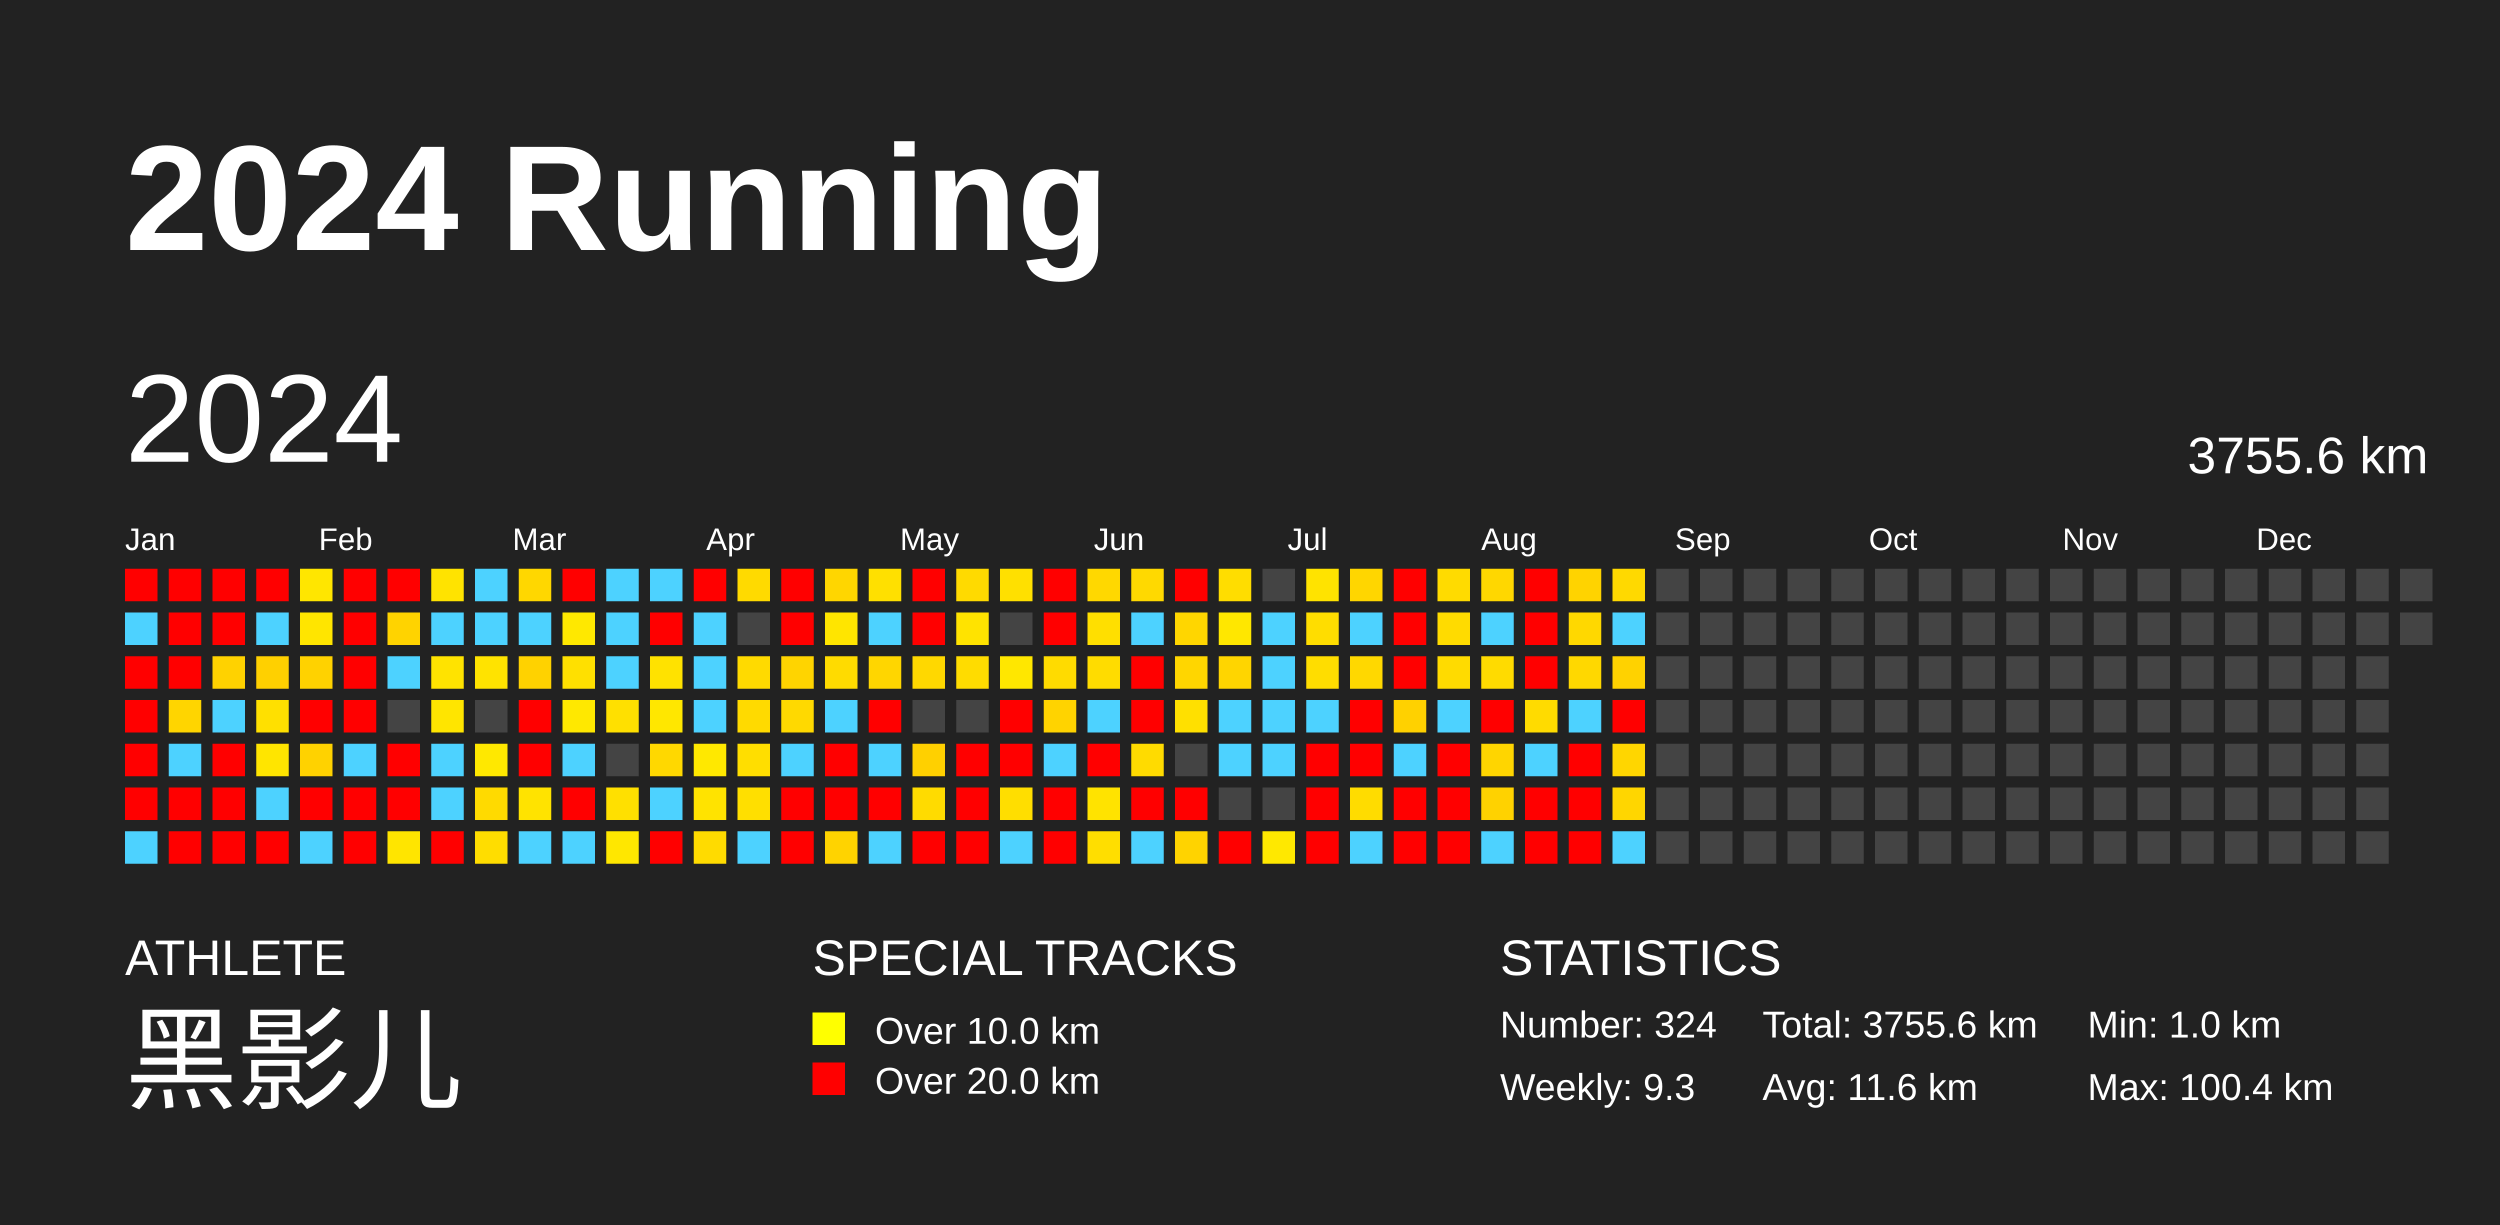
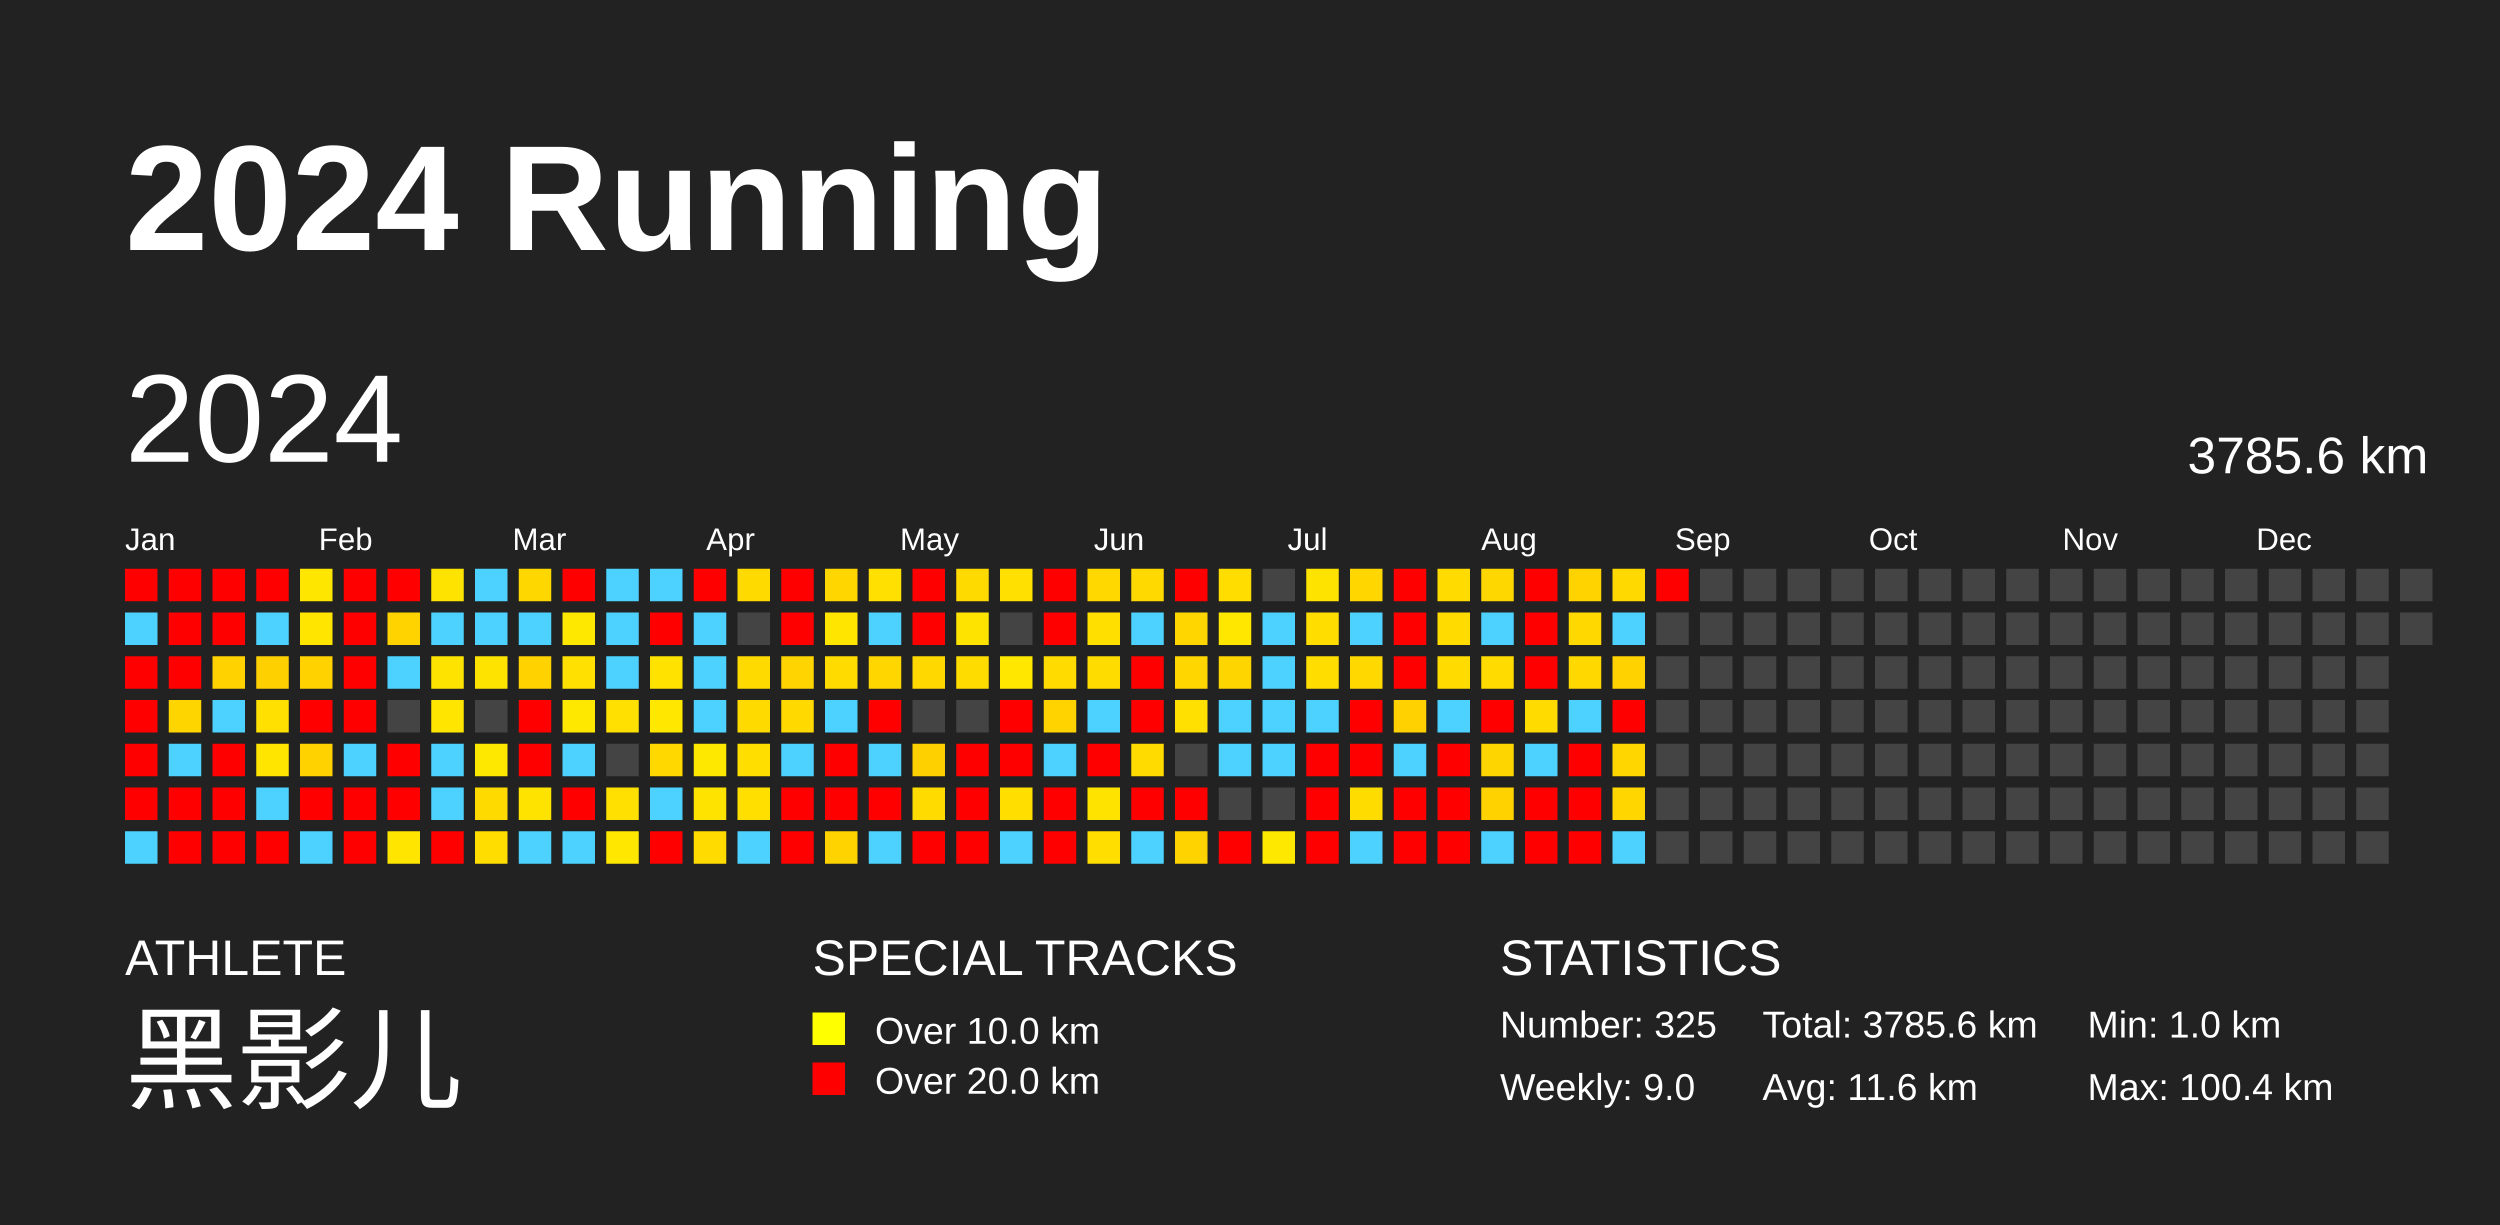
<svg xmlns="http://www.w3.org/2000/svg" baseProfile="full" height="98mm" version="1.1" viewBox="0,0,200,98" width="200mm">
  <defs />
  <rect fill="#222222" height="98" width="200" x="0" y="0" />
  <text fill="#FFFFFF" style="font-size:12px; font-family:Arial; font-weight:bold;" x="10" y="20">2024 Running</text>
  <text fill="#FFFFFF" style="font-size:4px; font-family:Arial" x="10" y="78">ATHLETE</text>
  <text fill="#FFFFFF" style="font-size:9px; font-family:Arial" x="10" y="88">黑影儿</text>
  <text fill="#FFFFFF" style="font-size:4px; font-family:Arial" x="65" y="78">SPECIAL TRACKS</text>
  <rect fill="yellow" height="2.6" width="2.6" x="65" y="81" />
  <text fill="#FFFFFF" style="font-size:3px; font-family:Arial" x="70" y="83.5">Over 10.0 km</text>
  <rect fill="red" height="2.6" width="2.6" x="65" y="85" />
  <text fill="#FFFFFF" style="font-size:3px; font-family:Arial" x="70" y="87.5">Over 20.0 km</text>
  <text fill="#FFFFFF" style="font-size:4px; font-family:Arial" x="120" y="78">STATISTICS</text>
-   <text fill="#FFFFFF" style="font-size:3px; font-family:Arial" x="120" y="83">Number: 324</text>
-   <text fill="#FFFFFF" style="font-size:3px; font-family:Arial" x="120" y="88">Weekly: 9.3</text>
-   <text fill="#FFFFFF" style="font-size:3px; font-family:Arial" x="141" y="83">Total: 3755.6 km</text>
+   <text fill="#FFFFFF" style="font-size:3px; font-family:Arial" x="120" y="83">Number: 325</text>
+   <text fill="#FFFFFF" style="font-size:3px; font-family:Arial" x="120" y="88">Weekly: 9.0</text>
+   <text fill="#FFFFFF" style="font-size:3px; font-family:Arial" x="141" y="83">Total: 3785.6 km</text>
  <text fill="#FFFFFF" style="font-size:3px; font-family:Arial" x="141" y="88">Avg: 11.6 km</text>
  <text fill="#FFFFFF" style="font-size:3px; font-family:Arial" x="167" y="83">Min: 1.0 km</text>
  <text fill="#FFFFFF" style="font-size:3px; font-family:Arial" x="167" y="88">Max: 100.4 km</text>
  <text dominant-baseline="hanging" fill="#FFFFFF" style="font-size:10.0px; font-family:Arial;" x="10" y="30">2024</text>
-   <text dominant-baseline="hanging" fill="#FFFFFF" style="font-size:4.125px; font-family:Arial;" x="175" y="35">3755.6 km</text>
+   <text dominant-baseline="hanging" fill="#FFFFFF" style="font-size:4.125px; font-family:Arial;" x="175" y="35">3785.6 km</text>
  <text fill="#FFFFFF" style="font-size:2.5px; font-family:Arial" x="10.0" y="44">Jan</text>
  <text fill="#FFFFFF" style="font-size:2.5px; font-family:Arial" x="25.5" y="44">Feb</text>
  <text fill="#FFFFFF" style="font-size:2.5px; font-family:Arial" x="41.0" y="44">Mar</text>
  <text fill="#FFFFFF" style="font-size:2.5px; font-family:Arial" x="56.5" y="44">Apr</text>
  <text fill="#FFFFFF" style="font-size:2.5px; font-family:Arial" x="72.0" y="44">May</text>
  <text fill="#FFFFFF" style="font-size:2.5px; font-family:Arial" x="87.5" y="44">Jun</text>
  <text fill="#FFFFFF" style="font-size:2.5px; font-family:Arial" x="103.0" y="44">Jul</text>
  <text fill="#FFFFFF" style="font-size:2.5px; font-family:Arial" x="118.5" y="44">Aug</text>
  <text fill="#FFFFFF" style="font-size:2.5px; font-family:Arial" x="134.0" y="44">Sep</text>
  <text fill="#FFFFFF" style="font-size:2.5px; font-family:Arial" x="149.5" y="44">Oct</text>
  <text fill="#FFFFFF" style="font-size:2.5px; font-family:Arial" x="165.0" y="44">Nov</text>
  <text fill="#FFFFFF" style="font-size:2.5px; font-family:Arial" x="180.5" y="44">Dec</text>
  <rect fill="red" height="2.6" width="2.6" x="10.0" y="45.5" />
  <rect fill="#4dd2ff" height="2.6" width="2.6" x="10.0" y="49.0" />
  <rect fill="red" height="2.6" width="2.6" x="10.0" y="52.5" />
  <rect fill="red" height="2.6" width="2.6" x="10.0" y="56.0" />
  <rect fill="red" height="2.6" width="2.6" x="10.0" y="59.5" />
  <rect fill="red" height="2.6" width="2.6" x="10.0" y="63.0" />
  <rect fill="#4dd2ff" height="2.6" width="2.6" x="10.0" y="66.5" />
  <rect fill="red" height="2.6" width="2.6" x="13.5" y="45.5" />
  <rect fill="red" height="2.6" width="2.6" x="13.5" y="49.0" />
  <rect fill="red" height="2.6" width="2.6" x="13.5" y="52.5" />
  <rect fill="#ffd500" height="2.6" width="2.6" x="13.5" y="56.0" />
  <rect fill="#4dd2ff" height="2.6" width="2.6" x="13.5" y="59.5" />
  <rect fill="red" height="2.6" width="2.6" x="13.5" y="63.0" />
  <rect fill="red" height="2.6" width="2.6" x="13.5" y="66.5" />
  <rect fill="red" height="2.6" width="2.6" x="17.0" y="45.5" />
  <rect fill="red" height="2.6" width="2.6" x="17.0" y="49.0" />
  <rect fill="#ffd200" height="2.6" width="2.6" x="17.0" y="52.5" />
  <rect fill="#4dd2ff" height="2.6" width="2.6" x="17.0" y="56.0" />
  <rect fill="red" height="2.6" width="2.6" x="17.0" y="59.5" />
  <rect fill="red" height="2.6" width="2.6" x="17.0" y="63.0" />
  <rect fill="red" height="2.6" width="2.6" x="17.0" y="66.5" />
  <rect fill="red" height="2.6" width="2.6" x="20.5" y="45.5" />
  <rect fill="#4dd2ff" height="2.6" width="2.6" x="20.5" y="49.0" />
  <rect fill="#ffd000" height="2.6" width="2.6" x="20.5" y="52.5" />
  <rect fill="#ffe000" height="2.6" width="2.6" x="20.5" y="56.0" />
  <rect fill="#ffe500" height="2.6" width="2.6" x="20.5" y="59.5" />
  <rect fill="#4dd2ff" height="2.6" width="2.6" x="20.5" y="63.0" />
  <rect fill="red" height="2.6" width="2.6" x="20.5" y="66.5" />
  <rect fill="#ffe600" height="2.6" width="2.6" x="24.0" y="45.5" />
  <rect fill="#ffe500" height="2.6" width="2.6" x="24.0" y="49.0" />
  <rect fill="#ffd200" height="2.6" width="2.6" x="24.0" y="52.5" />
  <rect fill="red" height="2.6" width="2.6" x="24.0" y="56.0" />
  <rect fill="#ffd200" height="2.6" width="2.6" x="24.0" y="59.5" />
  <rect fill="red" height="2.6" width="2.6" x="24.0" y="63.0" />
  <rect fill="#4dd2ff" height="2.6" width="2.6" x="24.0" y="66.5" />
  <rect fill="red" height="2.6" width="2.6" x="27.5" y="45.5" />
  <rect fill="red" height="2.6" width="2.6" x="27.5" y="49.0" />
  <rect fill="red" height="2.6" width="2.6" x="27.5" y="52.5" />
  <rect fill="red" height="2.6" width="2.6" x="27.5" y="56.0" />
  <rect fill="#4dd2ff" height="2.6" width="2.6" x="27.5" y="59.5" />
  <rect fill="red" height="2.6" width="2.6" x="27.5" y="63.0" />
  <rect fill="red" height="2.6" width="2.6" x="27.5" y="66.5" />
  <rect fill="red" height="2.6" width="2.6" x="31.0" y="45.5" />
  <rect fill="#ffd300" height="2.6" width="2.6" x="31.0" y="49.0" />
  <rect fill="#4dd2ff" height="2.6" width="2.6" x="31.0" y="52.5" />
  <rect fill="#444444" height="2.6" width="2.6" x="31.0" y="56.0" />
  <rect fill="red" height="2.6" width="2.6" x="31.0" y="59.5" />
  <rect fill="red" height="2.6" width="2.6" x="31.0" y="63.0" />
  <rect fill="#ffe500" height="2.6" width="2.6" x="31.0" y="66.5" />
  <rect fill="#ffe300" height="2.6" width="2.6" x="34.5" y="45.5" />
  <rect fill="#4dd2ff" height="2.6" width="2.6" x="34.5" y="49.0" />
  <rect fill="#ffe300" height="2.6" width="2.6" x="34.5" y="52.5" />
  <rect fill="#ffe500" height="2.6" width="2.6" x="34.5" y="56.0" />
  <rect fill="#4dd2ff" height="2.6" width="2.6" x="34.5" y="59.5" />
  <rect fill="#4dd2ff" height="2.6" width="2.6" x="34.5" y="63.0" />
  <rect fill="red" height="2.6" width="2.6" x="34.5" y="66.5" />
  <rect fill="#4dd2ff" height="2.6" width="2.6" x="38.0" y="45.5" />
  <rect fill="#4dd2ff" height="2.6" width="2.6" x="38.0" y="49.0" />
  <rect fill="#ffe300" height="2.6" width="2.6" x="38.0" y="52.5" />
  <rect fill="#444444" height="2.6" width="2.6" x="38.0" y="56.0" />
  <rect fill="#ffe800" height="2.6" width="2.6" x="38.0" y="59.5" />
  <rect fill="#ffda00" height="2.6" width="2.6" x="38.0" y="63.0" />
  <rect fill="#ffdd00" height="2.6" width="2.6" x="38.0" y="66.5" />
  <rect fill="#ffd700" height="2.6" width="2.6" x="41.5" y="45.5" />
  <rect fill="#4dd2ff" height="2.6" width="2.6" x="41.5" y="49.0" />
  <rect fill="#ffd200" height="2.6" width="2.6" x="41.5" y="52.5" />
  <rect fill="red" height="2.6" width="2.6" x="41.5" y="56.0" />
  <rect fill="red" height="2.6" width="2.6" x="41.5" y="59.5" />
  <rect fill="#ffe300" height="2.6" width="2.6" x="41.5" y="63.0" />
  <rect fill="#4dd2ff" height="2.6" width="2.6" x="41.5" y="66.5" />
  <rect fill="red" height="2.6" width="2.6" x="45.0" y="45.5" />
  <rect fill="#ffe800" height="2.6" width="2.6" x="45.0" y="49.0" />
  <rect fill="#ffe000" height="2.6" width="2.6" x="45.0" y="52.5" />
  <rect fill="#ffe800" height="2.6" width="2.6" x="45.0" y="56.0" />
  <rect fill="#4dd2ff" height="2.6" width="2.6" x="45.0" y="59.5" />
  <rect fill="red" height="2.6" width="2.6" x="45.0" y="63.0" />
  <rect fill="#4dd2ff" height="2.6" width="2.6" x="45.0" y="66.5" />
  <rect fill="#4dd2ff" height="2.6" width="2.6" x="48.5" y="45.5" />
  <rect fill="#4dd2ff" height="2.6" width="2.6" x="48.5" y="49.0" />
  <rect fill="#4dd2ff" height="2.6" width="2.6" x="48.5" y="52.5" />
  <rect fill="#ffe000" height="2.6" width="2.6" x="48.5" y="56.0" />
  <rect fill="#444444" height="2.6" width="2.6" x="48.5" y="59.5" />
  <rect fill="#ffe000" height="2.6" width="2.6" x="48.5" y="63.0" />
  <rect fill="#ffe700" height="2.6" width="2.6" x="48.5" y="66.5" />
  <rect fill="#4dd2ff" height="2.6" width="2.6" x="52.0" y="45.5" />
  <rect fill="red" height="2.6" width="2.6" x="52.0" y="49.0" />
  <rect fill="#ffe200" height="2.6" width="2.6" x="52.0" y="52.5" />
  <rect fill="#ffe700" height="2.6" width="2.6" x="52.0" y="56.0" />
  <rect fill="#ffd800" height="2.6" width="2.6" x="52.0" y="59.5" />
  <rect fill="#4dd2ff" height="2.6" width="2.6" x="52.0" y="63.0" />
  <rect fill="red" height="2.6" width="2.6" x="52.0" y="66.5" />
  <rect fill="red" height="2.6" width="2.6" x="55.5" y="45.5" />
  <rect fill="#4dd2ff" height="2.6" width="2.6" x="55.5" y="49.0" />
  <rect fill="#4dd2ff" height="2.6" width="2.6" x="55.5" y="52.5" />
  <rect fill="#4dd2ff" height="2.6" width="2.6" x="55.5" y="56.0" />
  <rect fill="#ffe800" height="2.6" width="2.6" x="55.5" y="59.5" />
  <rect fill="#ffe300" height="2.6" width="2.6" x="55.5" y="63.0" />
  <rect fill="#ffdb00" height="2.6" width="2.6" x="55.5" y="66.5" />
  <rect fill="#ffda00" height="2.6" width="2.6" x="59.0" y="45.5" />
  <rect fill="#444444" height="2.6" width="2.6" x="59.0" y="49.0" />
  <rect fill="#ffda00" height="2.6" width="2.6" x="59.0" y="52.5" />
  <rect fill="#ffda00" height="2.6" width="2.6" x="59.0" y="56.0" />
  <rect fill="#ffde00" height="2.6" width="2.6" x="59.0" y="59.5" />
  <rect fill="#ffdf00" height="2.6" width="2.6" x="59.0" y="63.0" />
  <rect fill="#4dd2ff" height="2.6" width="2.6" x="59.0" y="66.5" />
  <rect fill="red" height="2.6" width="2.6" x="62.5" y="45.5" />
  <rect fill="red" height="2.6" width="2.6" x="62.5" y="49.0" />
  <rect fill="#ffd400" height="2.6" width="2.6" x="62.5" y="52.5" />
  <rect fill="#ffd900" height="2.6" width="2.6" x="62.5" y="56.0" />
  <rect fill="#4dd2ff" height="2.6" width="2.6" x="62.5" y="59.5" />
  <rect fill="red" height="2.6" width="2.6" x="62.5" y="63.0" />
  <rect fill="red" height="2.6" width="2.6" x="62.5" y="66.5" />
  <rect fill="#ffd600" height="2.6" width="2.6" x="66.0" y="45.5" />
  <rect fill="#ffe500" height="2.6" width="2.6" x="66.0" y="49.0" />
  <rect fill="#ffdb00" height="2.6" width="2.6" x="66.0" y="52.5" />
  <rect fill="#4dd2ff" height="2.6" width="2.6" x="66.0" y="56.0" />
  <rect fill="red" height="2.6" width="2.6" x="66.0" y="59.5" />
  <rect fill="red" height="2.6" width="2.6" x="66.0" y="63.0" />
  <rect fill="#ffd300" height="2.6" width="2.6" x="66.0" y="66.5" />
  <rect fill="#ffe000" height="2.6" width="2.6" x="69.5" y="45.5" />
  <rect fill="#4dd2ff" height="2.6" width="2.6" x="69.5" y="49.0" />
  <rect fill="#ffd600" height="2.6" width="2.6" x="69.5" y="52.5" />
  <rect fill="red" height="2.6" width="2.6" x="69.5" y="56.0" />
  <rect fill="#4dd2ff" height="2.6" width="2.6" x="69.5" y="59.5" />
  <rect fill="red" height="2.6" width="2.6" x="69.5" y="63.0" />
  <rect fill="#4dd2ff" height="2.6" width="2.6" x="69.5" y="66.5" />
  <rect fill="red" height="2.6" width="2.6" x="73.0" y="45.5" />
  <rect fill="red" height="2.6" width="2.6" x="73.0" y="49.0" />
  <rect fill="#ffd800" height="2.6" width="2.6" x="73.0" y="52.5" />
  <rect fill="#444444" height="2.6" width="2.6" x="73.0" y="56.0" />
  <rect fill="#ffd000" height="2.6" width="2.6" x="73.0" y="59.5" />
  <rect fill="#ffdb00" height="2.6" width="2.6" x="73.0" y="63.0" />
  <rect fill="red" height="2.6" width="2.6" x="73.0" y="66.5" />
  <rect fill="#ffda00" height="2.6" width="2.6" x="76.5" y="45.5" />
  <rect fill="#ffe300" height="2.6" width="2.6" x="76.5" y="49.0" />
  <rect fill="#ffdc00" height="2.6" width="2.6" x="76.5" y="52.5" />
  <rect fill="#444444" height="2.6" width="2.6" x="76.5" y="56.0" />
  <rect fill="red" height="2.6" width="2.6" x="76.5" y="59.5" />
  <rect fill="red" height="2.6" width="2.6" x="76.5" y="63.0" />
  <rect fill="red" height="2.6" width="2.6" x="76.5" y="66.5" />
  <rect fill="#ffe000" height="2.6" width="2.6" x="80.0" y="45.5" />
  <rect fill="#444444" height="2.6" width="2.6" x="80.0" y="49.0" />
  <rect fill="#ffe700" height="2.6" width="2.6" x="80.0" y="52.5" />
  <rect fill="red" height="2.6" width="2.6" x="80.0" y="56.0" />
  <rect fill="red" height="2.6" width="2.6" x="80.0" y="59.5" />
  <rect fill="#ffde00" height="2.6" width="2.6" x="80.0" y="63.0" />
  <rect fill="#4dd2ff" height="2.6" width="2.6" x="80.0" y="66.5" />
  <rect fill="red" height="2.6" width="2.6" x="83.5" y="45.5" />
  <rect fill="red" height="2.6" width="2.6" x="83.5" y="49.0" />
  <rect fill="#ffdb00" height="2.6" width="2.6" x="83.5" y="52.5" />
  <rect fill="#ffd300" height="2.6" width="2.6" x="83.5" y="56.0" />
  <rect fill="#4dd2ff" height="2.6" width="2.6" x="83.5" y="59.5" />
  <rect fill="red" height="2.6" width="2.6" x="83.5" y="63.0" />
  <rect fill="red" height="2.6" width="2.6" x="83.5" y="66.5" />
  <rect fill="#ffd800" height="2.6" width="2.6" x="87.0" y="45.5" />
  <rect fill="#ffdf00" height="2.6" width="2.6" x="87.0" y="49.0" />
  <rect fill="#ffdc00" height="2.6" width="2.6" x="87.0" y="52.5" />
  <rect fill="#4dd2ff" height="2.6" width="2.6" x="87.0" y="56.0" />
  <rect fill="red" height="2.6" width="2.6" x="87.0" y="59.5" />
  <rect fill="#ffe300" height="2.6" width="2.6" x="87.0" y="63.0" />
  <rect fill="#ffde00" height="2.6" width="2.6" x="87.0" y="66.5" />
  <rect fill="#ffd900" height="2.6" width="2.6" x="90.5" y="45.5" />
  <rect fill="#4dd2ff" height="2.6" width="2.6" x="90.5" y="49.0" />
  <rect fill="red" height="2.6" width="2.6" x="90.5" y="52.5" />
  <rect fill="red" height="2.6" width="2.6" x="90.5" y="56.0" />
  <rect fill="#ffdb00" height="2.6" width="2.6" x="90.5" y="59.5" />
  <rect fill="red" height="2.6" width="2.6" x="90.5" y="63.0" />
  <rect fill="#4dd2ff" height="2.6" width="2.6" x="90.5" y="66.5" />
  <rect fill="red" height="2.6" width="2.6" x="94.0" y="45.5" />
  <rect fill="#ffd600" height="2.6" width="2.6" x="94.0" y="49.0" />
  <rect fill="#ffd600" height="2.6" width="2.6" x="94.0" y="52.5" />
  <rect fill="#ffe000" height="2.6" width="2.6" x="94.0" y="56.0" />
  <rect fill="#444444" height="2.6" width="2.6" x="94.0" y="59.5" />
  <rect fill="red" height="2.6" width="2.6" x="94.0" y="63.0" />
  <rect fill="#ffd300" height="2.6" width="2.6" x="94.0" y="66.5" />
  <rect fill="#ffdd00" height="2.6" width="2.6" x="97.5" y="45.5" />
  <rect fill="#ffe700" height="2.6" width="2.6" x="97.5" y="49.0" />
  <rect fill="#ffd500" height="2.6" width="2.6" x="97.5" y="52.5" />
  <rect fill="#4dd2ff" height="2.6" width="2.6" x="97.5" y="56.0" />
  <rect fill="#4dd2ff" height="2.6" width="2.6" x="97.5" y="59.5" />
  <rect fill="#444444" height="2.6" width="2.6" x="97.5" y="63.0" />
  <rect fill="red" height="2.6" width="2.6" x="97.5" y="66.5" />
  <rect fill="#444444" height="2.6" width="2.6" x="101.0" y="45.5" />
  <rect fill="#4dd2ff" height="2.6" width="2.6" x="101.0" y="49.0" />
  <rect fill="#4dd2ff" height="2.6" width="2.6" x="101.0" y="52.5" />
  <rect fill="#4dd2ff" height="2.6" width="2.6" x="101.0" y="56.0" />
  <rect fill="#4dd2ff" height="2.6" width="2.6" x="101.0" y="59.5" />
  <rect fill="#444444" height="2.6" width="2.6" x="101.0" y="63.0" />
  <rect fill="#ffe800" height="2.6" width="2.6" x="101.0" y="66.5" />
  <rect fill="#ffe300" height="2.6" width="2.6" x="104.5" y="45.5" />
  <rect fill="#ffdd00" height="2.6" width="2.6" x="104.5" y="49.0" />
  <rect fill="#ffdd00" height="2.6" width="2.6" x="104.5" y="52.5" />
  <rect fill="#4dd2ff" height="2.6" width="2.6" x="104.5" y="56.0" />
  <rect fill="red" height="2.6" width="2.6" x="104.5" y="59.5" />
  <rect fill="red" height="2.6" width="2.6" x="104.5" y="63.0" />
  <rect fill="red" height="2.6" width="2.6" x="104.5" y="66.5" />
  <rect fill="#ffd600" height="2.6" width="2.6" x="108.0" y="45.5" />
  <rect fill="#4dd2ff" height="2.6" width="2.6" x="108.0" y="49.0" />
  <rect fill="#ffd800" height="2.6" width="2.6" x="108.0" y="52.5" />
  <rect fill="red" height="2.6" width="2.6" x="108.0" y="56.0" />
  <rect fill="red" height="2.6" width="2.6" x="108.0" y="59.5" />
  <rect fill="#ffdc00" height="2.6" width="2.6" x="108.0" y="63.0" />
  <rect fill="#4dd2ff" height="2.6" width="2.6" x="108.0" y="66.5" />
  <rect fill="red" height="2.6" width="2.6" x="111.5" y="45.5" />
  <rect fill="red" height="2.6" width="2.6" x="111.5" y="49.0" />
  <rect fill="red" height="2.6" width="2.6" x="111.5" y="52.5" />
  <rect fill="#ffd100" height="2.6" width="2.6" x="111.5" y="56.0" />
  <rect fill="#4dd2ff" height="2.6" width="2.6" x="111.5" y="59.5" />
  <rect fill="red" height="2.6" width="2.6" x="111.5" y="63.0" />
  <rect fill="red" height="2.6" width="2.6" x="111.5" y="66.5" />
  <rect fill="#ffdb00" height="2.6" width="2.6" x="115.0" y="45.5" />
  <rect fill="#ffdb00" height="2.6" width="2.6" x="115.0" y="49.0" />
  <rect fill="#ffdb00" height="2.6" width="2.6" x="115.0" y="52.5" />
  <rect fill="#4dd2ff" height="2.6" width="2.6" x="115.0" y="56.0" />
  <rect fill="red" height="2.6" width="2.6" x="115.0" y="59.5" />
  <rect fill="red" height="2.6" width="2.6" x="115.0" y="63.0" />
  <rect fill="red" height="2.6" width="2.6" x="115.0" y="66.5" />
  <rect fill="#ffd700" height="2.6" width="2.6" x="118.5" y="45.5" />
  <rect fill="#4dd2ff" height="2.6" width="2.6" x="118.5" y="49.0" />
  <rect fill="#ffdb00" height="2.6" width="2.6" x="118.5" y="52.5" />
  <rect fill="red" height="2.6" width="2.6" x="118.5" y="56.0" />
  <rect fill="#ffd500" height="2.6" width="2.6" x="118.5" y="59.5" />
  <rect fill="#ffd200" height="2.6" width="2.6" x="118.5" y="63.0" />
  <rect fill="#4dd2ff" height="2.6" width="2.6" x="118.5" y="66.5" />
  <rect fill="red" height="2.6" width="2.6" x="122.0" y="45.5" />
  <rect fill="red" height="2.6" width="2.6" x="122.0" y="49.0" />
  <rect fill="red" height="2.6" width="2.6" x="122.0" y="52.5" />
  <rect fill="#ffdb00" height="2.6" width="2.6" x="122.0" y="56.0" />
  <rect fill="#4dd2ff" height="2.6" width="2.6" x="122.0" y="59.5" />
  <rect fill="red" height="2.6" width="2.6" x="122.0" y="63.0" />
  <rect fill="red" height="2.6" width="2.6" x="122.0" y="66.5" />
  <rect fill="#ffd300" height="2.6" width="2.6" x="125.5" y="45.5" />
  <rect fill="#ffd800" height="2.6" width="2.6" x="125.5" y="49.0" />
  <rect fill="#ffd800" height="2.6" width="2.6" x="125.5" y="52.5" />
  <rect fill="#4dd2ff" height="2.6" width="2.6" x="125.5" y="56.0" />
  <rect fill="red" height="2.6" width="2.6" x="125.5" y="59.5" />
  <rect fill="red" height="2.6" width="2.6" x="125.5" y="63.0" />
  <rect fill="red" height="2.6" width="2.6" x="125.5" y="66.5" />
  <rect fill="#ffd900" height="2.6" width="2.6" x="129.0" y="45.5" />
  <rect fill="#4dd2ff" height="2.6" width="2.6" x="129.0" y="49.0" />
  <rect fill="#ffd200" height="2.6" width="2.6" x="129.0" y="52.5" />
  <rect fill="red" height="2.6" width="2.6" x="129.0" y="56.0" />
  <rect fill="#ffd600" height="2.6" width="2.6" x="129.0" y="59.5" />
  <rect fill="#ffd600" height="2.6" width="2.6" x="129.0" y="63.0" />
  <rect fill="#4dd2ff" height="2.6" width="2.6" x="129.0" y="66.5" />
-   <rect fill="#444444" height="2.6" width="2.6" x="132.5" y="45.5" />
+   <rect fill="red" height="2.6" width="2.6" x="132.5" y="45.5" />
  <rect fill="#444444" height="2.6" width="2.6" x="132.5" y="49.0" />
  <rect fill="#444444" height="2.6" width="2.6" x="132.5" y="52.5" />
  <rect fill="#444444" height="2.6" width="2.6" x="132.5" y="56.0" />
  <rect fill="#444444" height="2.6" width="2.6" x="132.5" y="59.5" />
  <rect fill="#444444" height="2.6" width="2.6" x="132.5" y="63.0" />
  <rect fill="#444444" height="2.6" width="2.6" x="132.5" y="66.5" />
  <rect fill="#444444" height="2.6" width="2.6" x="136.0" y="45.5" />
  <rect fill="#444444" height="2.6" width="2.6" x="136.0" y="49.0" />
  <rect fill="#444444" height="2.6" width="2.6" x="136.0" y="52.5" />
  <rect fill="#444444" height="2.6" width="2.6" x="136.0" y="56.0" />
  <rect fill="#444444" height="2.6" width="2.6" x="136.0" y="59.5" />
  <rect fill="#444444" height="2.6" width="2.6" x="136.0" y="63.0" />
  <rect fill="#444444" height="2.6" width="2.6" x="136.0" y="66.5" />
  <rect fill="#444444" height="2.6" width="2.6" x="139.5" y="45.5" />
  <rect fill="#444444" height="2.6" width="2.6" x="139.5" y="49.0" />
  <rect fill="#444444" height="2.6" width="2.6" x="139.5" y="52.5" />
  <rect fill="#444444" height="2.6" width="2.6" x="139.5" y="56.0" />
  <rect fill="#444444" height="2.6" width="2.6" x="139.5" y="59.5" />
  <rect fill="#444444" height="2.6" width="2.6" x="139.5" y="63.0" />
  <rect fill="#444444" height="2.6" width="2.6" x="139.5" y="66.5" />
  <rect fill="#444444" height="2.6" width="2.6" x="143.0" y="45.5" />
  <rect fill="#444444" height="2.6" width="2.6" x="143.0" y="49.0" />
  <rect fill="#444444" height="2.6" width="2.6" x="143.0" y="52.5" />
  <rect fill="#444444" height="2.6" width="2.6" x="143.0" y="56.0" />
  <rect fill="#444444" height="2.6" width="2.6" x="143.0" y="59.5" />
  <rect fill="#444444" height="2.6" width="2.6" x="143.0" y="63.0" />
  <rect fill="#444444" height="2.6" width="2.6" x="143.0" y="66.5" />
  <rect fill="#444444" height="2.6" width="2.6" x="146.5" y="45.5" />
  <rect fill="#444444" height="2.6" width="2.6" x="146.5" y="49.0" />
  <rect fill="#444444" height="2.6" width="2.6" x="146.5" y="52.5" />
  <rect fill="#444444" height="2.6" width="2.6" x="146.5" y="56.0" />
  <rect fill="#444444" height="2.6" width="2.6" x="146.5" y="59.5" />
  <rect fill="#444444" height="2.6" width="2.6" x="146.5" y="63.0" />
  <rect fill="#444444" height="2.6" width="2.6" x="146.5" y="66.5" />
  <rect fill="#444444" height="2.6" width="2.6" x="150.0" y="45.5" />
  <rect fill="#444444" height="2.6" width="2.6" x="150.0" y="49.0" />
  <rect fill="#444444" height="2.6" width="2.6" x="150.0" y="52.5" />
  <rect fill="#444444" height="2.6" width="2.6" x="150.0" y="56.0" />
  <rect fill="#444444" height="2.6" width="2.6" x="150.0" y="59.5" />
  <rect fill="#444444" height="2.6" width="2.6" x="150.0" y="63.0" />
  <rect fill="#444444" height="2.6" width="2.6" x="150.0" y="66.5" />
  <rect fill="#444444" height="2.6" width="2.6" x="153.5" y="45.5" />
  <rect fill="#444444" height="2.6" width="2.6" x="153.5" y="49.0" />
  <rect fill="#444444" height="2.6" width="2.6" x="153.5" y="52.5" />
  <rect fill="#444444" height="2.6" width="2.6" x="153.5" y="56.0" />
  <rect fill="#444444" height="2.6" width="2.6" x="153.5" y="59.5" />
  <rect fill="#444444" height="2.6" width="2.6" x="153.5" y="63.0" />
  <rect fill="#444444" height="2.6" width="2.6" x="153.5" y="66.5" />
  <rect fill="#444444" height="2.6" width="2.6" x="157.0" y="45.5" />
  <rect fill="#444444" height="2.6" width="2.6" x="157.0" y="49.0" />
  <rect fill="#444444" height="2.6" width="2.6" x="157.0" y="52.5" />
  <rect fill="#444444" height="2.6" width="2.6" x="157.0" y="56.0" />
  <rect fill="#444444" height="2.6" width="2.6" x="157.0" y="59.5" />
  <rect fill="#444444" height="2.6" width="2.6" x="157.0" y="63.0" />
  <rect fill="#444444" height="2.6" width="2.6" x="157.0" y="66.5" />
  <rect fill="#444444" height="2.6" width="2.6" x="160.5" y="45.5" />
  <rect fill="#444444" height="2.6" width="2.6" x="160.5" y="49.0" />
  <rect fill="#444444" height="2.6" width="2.6" x="160.5" y="52.5" />
  <rect fill="#444444" height="2.6" width="2.6" x="160.5" y="56.0" />
  <rect fill="#444444" height="2.6" width="2.6" x="160.5" y="59.5" />
  <rect fill="#444444" height="2.6" width="2.6" x="160.5" y="63.0" />
  <rect fill="#444444" height="2.6" width="2.6" x="160.5" y="66.5" />
  <rect fill="#444444" height="2.6" width="2.6" x="164.0" y="45.5" />
  <rect fill="#444444" height="2.6" width="2.6" x="164.0" y="49.0" />
  <rect fill="#444444" height="2.6" width="2.6" x="164.0" y="52.5" />
  <rect fill="#444444" height="2.6" width="2.6" x="164.0" y="56.0" />
  <rect fill="#444444" height="2.6" width="2.6" x="164.0" y="59.5" />
  <rect fill="#444444" height="2.6" width="2.6" x="164.0" y="63.0" />
  <rect fill="#444444" height="2.6" width="2.6" x="164.0" y="66.5" />
  <rect fill="#444444" height="2.6" width="2.6" x="167.5" y="45.5" />
  <rect fill="#444444" height="2.6" width="2.6" x="167.5" y="49.0" />
  <rect fill="#444444" height="2.6" width="2.6" x="167.5" y="52.5" />
  <rect fill="#444444" height="2.6" width="2.6" x="167.5" y="56.0" />
  <rect fill="#444444" height="2.6" width="2.6" x="167.5" y="59.5" />
  <rect fill="#444444" height="2.6" width="2.6" x="167.5" y="63.0" />
  <rect fill="#444444" height="2.6" width="2.6" x="167.5" y="66.5" />
  <rect fill="#444444" height="2.6" width="2.6" x="171.0" y="45.5" />
  <rect fill="#444444" height="2.6" width="2.6" x="171.0" y="49.0" />
  <rect fill="#444444" height="2.6" width="2.6" x="171.0" y="52.5" />
  <rect fill="#444444" height="2.6" width="2.6" x="171.0" y="56.0" />
  <rect fill="#444444" height="2.6" width="2.6" x="171.0" y="59.5" />
  <rect fill="#444444" height="2.6" width="2.6" x="171.0" y="63.0" />
  <rect fill="#444444" height="2.6" width="2.6" x="171.0" y="66.5" />
  <rect fill="#444444" height="2.6" width="2.6" x="174.5" y="45.5" />
  <rect fill="#444444" height="2.6" width="2.6" x="174.5" y="49.0" />
  <rect fill="#444444" height="2.6" width="2.6" x="174.5" y="52.5" />
  <rect fill="#444444" height="2.6" width="2.6" x="174.5" y="56.0" />
  <rect fill="#444444" height="2.6" width="2.6" x="174.5" y="59.5" />
  <rect fill="#444444" height="2.6" width="2.6" x="174.5" y="63.0" />
  <rect fill="#444444" height="2.6" width="2.6" x="174.5" y="66.5" />
  <rect fill="#444444" height="2.6" width="2.6" x="178.0" y="45.5" />
  <rect fill="#444444" height="2.6" width="2.6" x="178.0" y="49.0" />
  <rect fill="#444444" height="2.6" width="2.6" x="178.0" y="52.5" />
  <rect fill="#444444" height="2.6" width="2.6" x="178.0" y="56.0" />
  <rect fill="#444444" height="2.6" width="2.6" x="178.0" y="59.5" />
  <rect fill="#444444" height="2.6" width="2.6" x="178.0" y="63.0" />
  <rect fill="#444444" height="2.6" width="2.6" x="178.0" y="66.5" />
  <rect fill="#444444" height="2.6" width="2.6" x="181.5" y="45.5" />
  <rect fill="#444444" height="2.6" width="2.6" x="181.5" y="49.0" />
  <rect fill="#444444" height="2.6" width="2.6" x="181.5" y="52.5" />
  <rect fill="#444444" height="2.6" width="2.6" x="181.5" y="56.0" />
  <rect fill="#444444" height="2.6" width="2.6" x="181.5" y="59.5" />
  <rect fill="#444444" height="2.6" width="2.6" x="181.5" y="63.0" />
  <rect fill="#444444" height="2.6" width="2.6" x="181.5" y="66.5" />
  <rect fill="#444444" height="2.6" width="2.6" x="185.0" y="45.5" />
  <rect fill="#444444" height="2.6" width="2.6" x="185.0" y="49.0" />
  <rect fill="#444444" height="2.6" width="2.6" x="185.0" y="52.5" />
  <rect fill="#444444" height="2.6" width="2.6" x="185.0" y="56.0" />
  <rect fill="#444444" height="2.6" width="2.6" x="185.0" y="59.5" />
  <rect fill="#444444" height="2.6" width="2.6" x="185.0" y="63.0" />
  <rect fill="#444444" height="2.6" width="2.6" x="185.0" y="66.5" />
  <rect fill="#444444" height="2.6" width="2.6" x="188.5" y="45.5" />
  <rect fill="#444444" height="2.6" width="2.6" x="188.5" y="49.0" />
  <rect fill="#444444" height="2.6" width="2.6" x="188.5" y="52.5" />
  <rect fill="#444444" height="2.6" width="2.6" x="188.5" y="56.0" />
  <rect fill="#444444" height="2.6" width="2.6" x="188.5" y="59.5" />
  <rect fill="#444444" height="2.6" width="2.6" x="188.5" y="63.0" />
  <rect fill="#444444" height="2.6" width="2.6" x="188.5" y="66.5" />
  <rect fill="#444444" height="2.6" width="2.6" x="192.0" y="45.5" />
  <rect fill="#444444" height="2.6" width="2.6" x="192.0" y="49.0" />
</svg>
